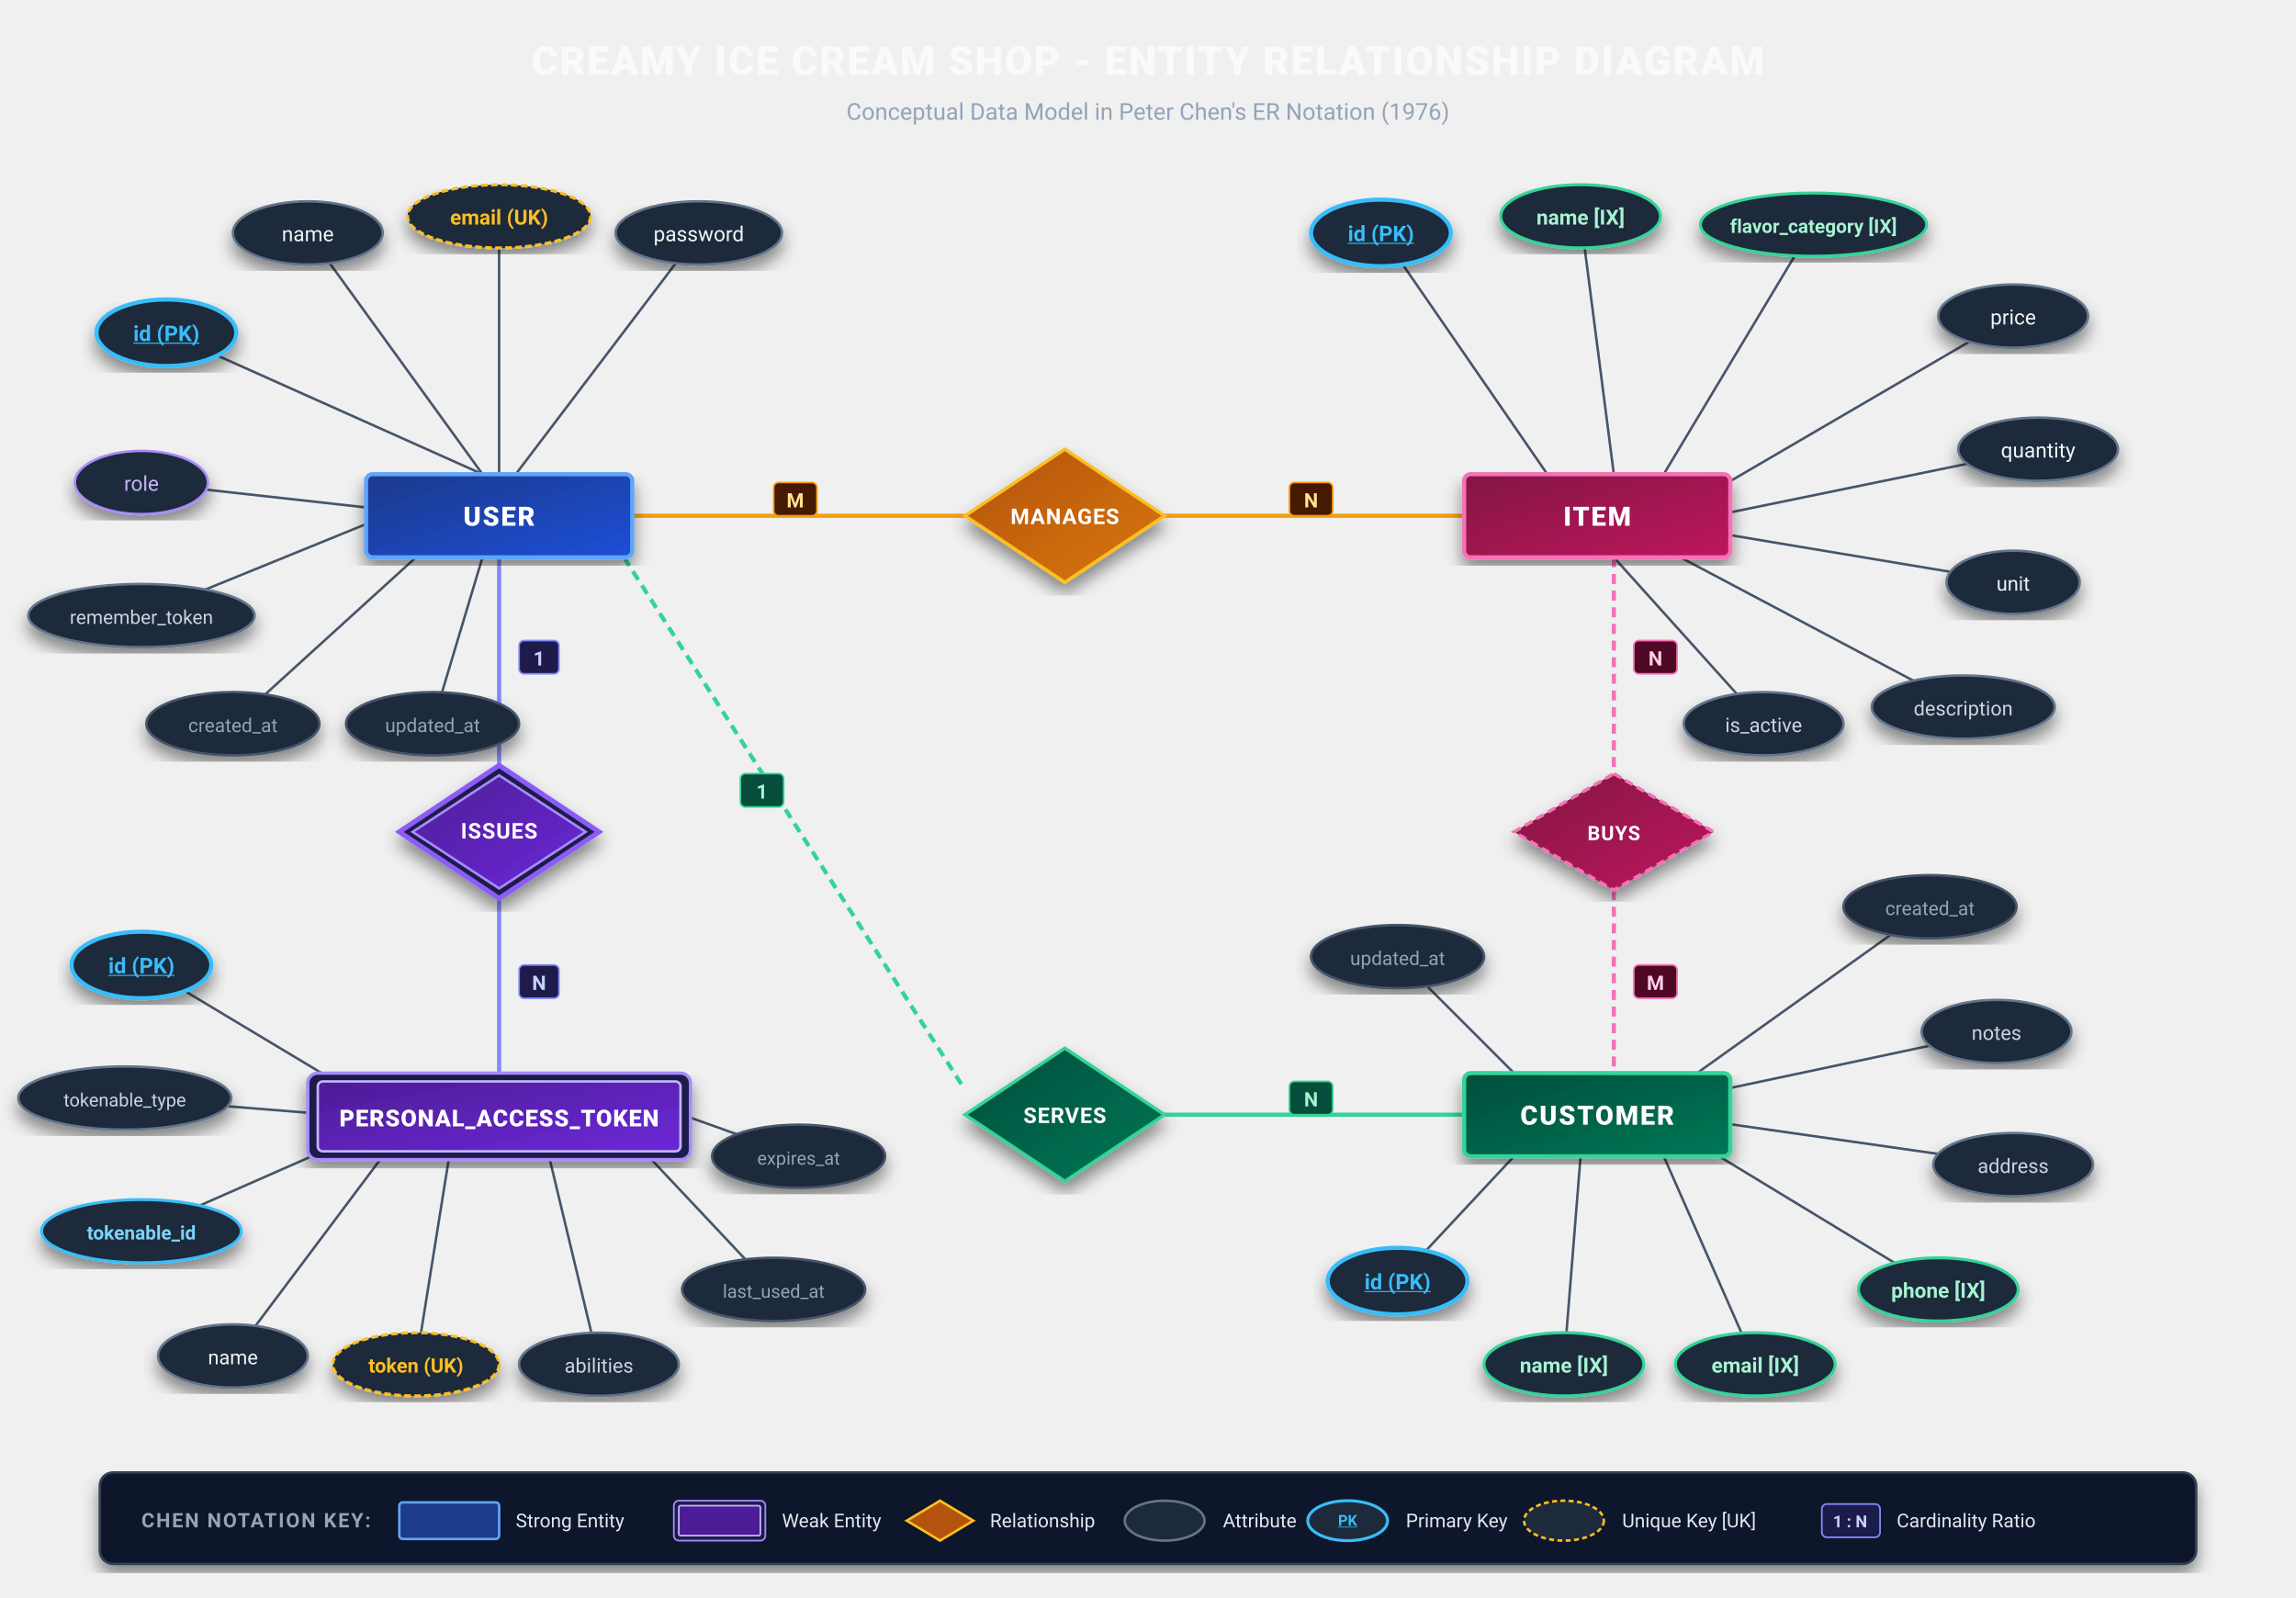
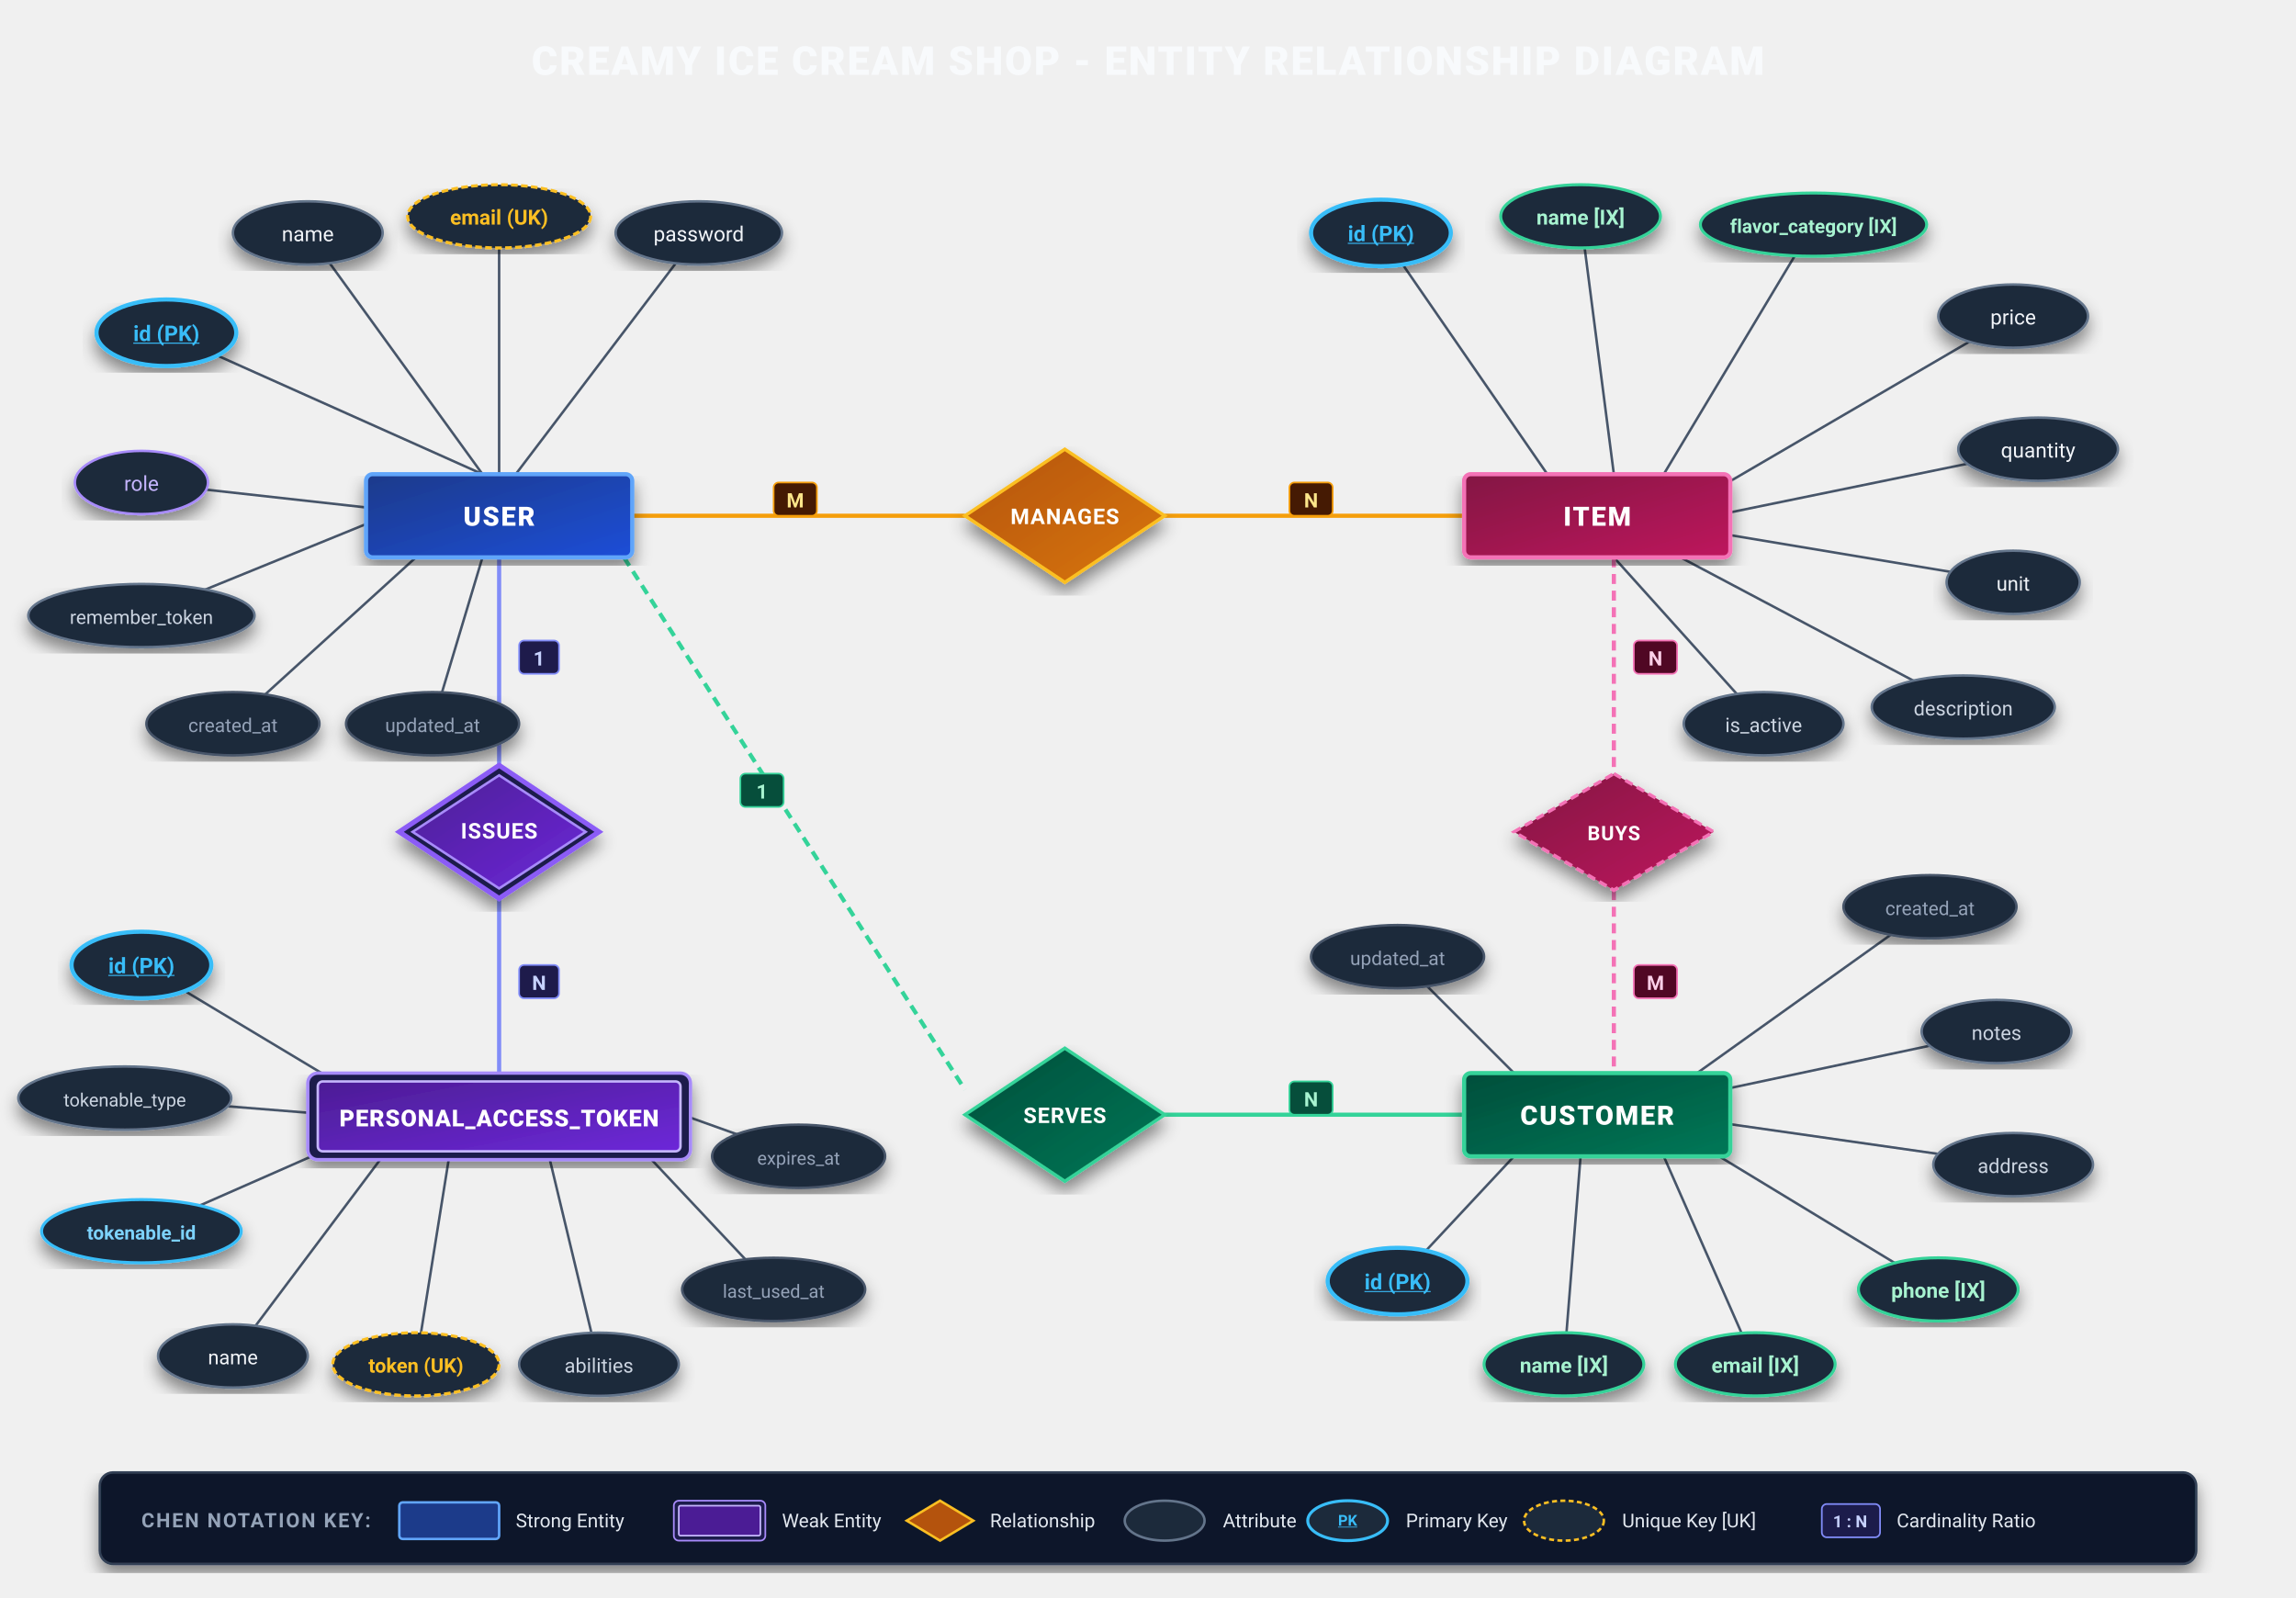
<svg xmlns="http://www.w3.org/2000/svg" viewBox="0 0 1380 960" width="1380" height="960" style="background-color: #0b1120; font-family: -apple-system, BlinkMacSystemFont, 'Segoe UI', Roboto, Helvetica, Arial, sans-serif;">
  <defs>
    <filter id="shadow" x="-10%" y="-10%" width="120%" height="120%">
      <feDropShadow dx="0" dy="6" stdDeviation="5" flood-color="#000000" flood-opacity="0.45" />
    </filter>
    <linearGradient id="userGrad" x1="0%" y1="0%" x2="100%" y2="100%">
      <stop offset="0%" stop-color="#1e3a8a" />
      <stop offset="100%" stop-color="#1d4ed8" />
    </linearGradient>
    <linearGradient id="tokenGrad" x1="0%" y1="0%" x2="100%" y2="100%">
      <stop offset="0%" stop-color="#4c1d95" />
      <stop offset="100%" stop-color="#6d28d9" />
    </linearGradient>
    <linearGradient id="itemGrad" x1="0%" y1="0%" x2="100%" y2="100%">
      <stop offset="0%" stop-color="#831843" />
      <stop offset="100%" stop-color="#be185d" />
    </linearGradient>
    <linearGradient id="customerGrad" x1="0%" y1="0%" x2="100%" y2="100%">
      <stop offset="0%" stop-color="#064e3b" />
      <stop offset="100%" stop-color="#047857" />
    </linearGradient>
    <linearGradient id="relGrad" x1="0%" y1="0%" x2="100%" y2="100%">
      <stop offset="0%" stop-color="#b45309" />
      <stop offset="100%" stop-color="#d97706" />
    </linearGradient>
    <linearGradient id="relPurpleGrad" x1="0%" y1="0%" x2="100%" y2="100%">
      <stop offset="0%" stop-color="#6d28d9" />
      <stop offset="100%" stop-color="#8b5cf6" />
    </linearGradient>
  </defs>
  <text x="690" y="45" text-anchor="middle" fill="#f8fafc" font-size="24" font-weight="800" letter-spacing="1">CREAMY ICE CREAM SHOP - ENTITY RELATIONSHIP DIAGRAM</text>
-   <text x="690" y="72" text-anchor="middle" fill="#94a3b8" font-size="14">Conceptual Data Model in Peter Chen's ER Notation (1976)</text>
  <g stroke="#475569" stroke-width="1.5">
    <line x1="290" y1="285" x2="100" y2="200" />
    <line x1="290" y1="285" x2="185" y2="140" />
    <line x1="300" y1="285" x2="300" y2="130" />
    <line x1="310" y1="285" x2="420" y2="140" />
    <line x1="220" y1="305" x2="85" y2="290" />
    <line x1="220" y1="315" x2="85" y2="370" />
    <line x1="250" y1="335" x2="140" y2="435" />
    <line x1="290" y1="335" x2="260" y2="435" />
    <line x1="210" y1="655" x2="85" y2="580" />
    <line x1="200" y1="670" x2="75" y2="660" />
    <line x1="210" y1="685" x2="85" y2="740" />
    <line x1="230" y1="695" x2="140" y2="815" />
    <line x1="270" y1="695" x2="250" y2="820" />
    <line x1="330" y1="695" x2="360" y2="820" />
    <line x1="385" y1="690" x2="465" y2="775" />
    <line x1="410" y1="670" x2="480" y2="695" />
    <line x1="930" y1="285" x2="830" y2="140" />
    <line x1="970" y1="285" x2="950" y2="130" />
    <line x1="1000" y1="285" x2="1090" y2="135" />
    <line x1="1030" y1="295" x2="1210" y2="190" />
    <line x1="1030" y1="310" x2="1225" y2="270" />
    <line x1="1030" y1="320" x2="1210" y2="350" />
    <line x1="1010" y1="335" x2="1180" y2="425" />
    <line x1="970" y1="335" x2="1060" y2="435" />
    <line x1="910" y1="695" x2="840" y2="770" />
    <line x1="950" y1="695" x2="940" y2="820" />
    <line x1="1000" y1="695" x2="1055" y2="820" />
    <line x1="1025" y1="690" x2="1165" y2="775" />
    <line x1="1035" y1="675" x2="1210" y2="700" />
    <line x1="1035" y1="655" x2="1200" y2="620" />
    <line x1="1020" y1="645" x2="1160" y2="545" />
    <line x1="910" y1="645" x2="840" y2="575" />
  </g>
  <line x1="300" y1="335" x2="300" y2="465" stroke="#818cf8" stroke-width="2.5" />
  <line x1="300" y1="535" x2="300" y2="645" stroke="#818cf8" stroke-width="2.5" />
  <rect x="312" y="385" width="24" height="20" rx="3" fill="#1e1b4b" stroke="#818cf8" stroke-width="1" />
  <text x="324" y="400" fill="#c7d2fe" font-size="12" font-weight="700" text-anchor="middle">1</text>
  <rect x="312" y="580" width="24" height="20" rx="3" fill="#1e1b4b" stroke="#818cf8" stroke-width="1" />
  <text x="324" y="595" fill="#c7d2fe" font-size="12" font-weight="700" text-anchor="middle">N</text>
  <line x1="380" y1="310" x2="580" y2="310" stroke="#f59e0b" stroke-width="2.5" />
  <line x1="700" y1="310" x2="880" y2="310" stroke="#f59e0b" stroke-width="2.5" />
  <rect x="465" y="290" width="26" height="20" rx="3" fill="#451a03" stroke="#f59e0b" stroke-width="1" />
  <text x="478" y="305" fill="#fde68a" font-size="12" font-weight="700" text-anchor="middle">M</text>
  <rect x="775" y="290" width="26" height="20" rx="3" fill="#451a03" stroke="#f59e0b" stroke-width="1" />
  <text x="788" y="305" fill="#fde68a" font-size="12" font-weight="700" text-anchor="middle">N</text>
  <line x1="375" y1="335" x2="580" y2="655" stroke="#34d399" stroke-width="2.5" stroke-dasharray="6,4" />
  <line x1="700" y1="670" x2="880" y2="670" stroke="#34d399" stroke-width="2.5" />
  <rect x="445" y="465" width="26" height="20" rx="3" fill="#064e3b" stroke="#34d399" stroke-width="1" />
  <text x="458" y="480" fill="#a7f3d0" font-size="12" font-weight="700" text-anchor="middle">1</text>
  <rect x="775" y="650" width="26" height="20" rx="3" fill="#064e3b" stroke="#34d399" stroke-width="1" />
  <text x="788" y="665" fill="#a7f3d0" font-size="12" font-weight="700" text-anchor="middle">N</text>
  <line x1="970" y1="335" x2="970" y2="465" stroke="#f472b6" stroke-width="2.5" stroke-dasharray="6,4" />
  <line x1="970" y1="535" x2="970" y2="645" stroke="#f472b6" stroke-width="2.5" stroke-dasharray="6,4" />
  <rect x="982" y="385" width="26" height="20" rx="3" fill="#500724" stroke="#f472b6" stroke-width="1" />
  <text x="995" y="400" fill="#fbcfe8" font-size="12" font-weight="700" text-anchor="middle">N</text>
  <rect x="982" y="580" width="26" height="20" rx="3" fill="#500724" stroke="#f472b6" stroke-width="1" />
  <text x="995" y="595" fill="#fbcfe8" font-size="12" font-weight="700" text-anchor="middle">M</text>
  <g filter="url(#shadow)">
    <polygon points="300,460 360,500 300,540 240,500" fill="#1e1b4b" stroke="#8b5cf6" stroke-width="3" />
    <polygon points="300,466 352,500 300,534 248,500" fill="url(#tokenGrad)" stroke="#a78bfa" stroke-width="1.5" />
    <text x="300" y="504" text-anchor="middle" fill="#ffffff" font-size="13" font-weight="700" letter-spacing="0.5">ISSUES</text>
  </g>
  <g filter="url(#shadow)">
    <polygon points="640,270 700,310 640,350 580,310" fill="url(#relGrad)" stroke="#fbbf24" stroke-width="2" />
    <text x="640" y="315" text-anchor="middle" fill="#ffffff" font-size="13" font-weight="700" letter-spacing="0.5">MANAGES</text>
  </g>
  <g filter="url(#shadow)">
    <polygon points="640,630 700,670 640,710 580,670" fill="url(#customerGrad)" stroke="#34d399" stroke-width="2" />
    <text x="640" y="675" text-anchor="middle" fill="#ffffff" font-size="13" font-weight="700" letter-spacing="0.5">SERVES</text>
  </g>
  <g filter="url(#shadow)">
    <polygon points="970,465 1030,500 970,535 910,500" fill="url(#itemGrad)" stroke="#f472b6" stroke-width="2" stroke-dasharray="5,3" />
    <text x="970" y="505" text-anchor="middle" fill="#ffffff" font-size="12" font-weight="700" letter-spacing="0.5">BUYS</text>
  </g>
  <g filter="url(#shadow)">
    <rect x="220" y="285" width="160" height="50" rx="4" fill="url(#userGrad)" stroke="#60a5fa" stroke-width="2.5" />
    <text x="300" y="316" text-anchor="middle" fill="#ffffff" font-size="16" font-weight="800" letter-spacing="1">USER</text>
  </g>
  <g filter="url(#shadow)">
    <rect x="185" y="645" width="230" height="52" rx="6" fill="#1e1b4b" stroke="#a78bfa" stroke-width="2" />
    <rect x="191" y="650" width="218" height="42" rx="3" fill="url(#tokenGrad)" stroke="#c4b5fd" stroke-width="1.5" />
    <text x="300" y="677" text-anchor="middle" fill="#ffffff" font-size="14" font-weight="800" letter-spacing="0.5">PERSONAL_ACCESS_TOKEN</text>
  </g>
  <g filter="url(#shadow)">
    <rect x="880" y="285" width="160" height="50" rx="4" fill="url(#itemGrad)" stroke="#f472b6" stroke-width="2.5" />
    <text x="960" y="316" text-anchor="middle" fill="#ffffff" font-size="16" font-weight="800" letter-spacing="1">ITEM</text>
  </g>
  <g filter="url(#shadow)">
    <rect x="880" y="645" width="160" height="50" rx="4" fill="url(#customerGrad)" stroke="#34d399" stroke-width="2.5" />
    <text x="960" y="676" text-anchor="middle" fill="#ffffff" font-size="16" font-weight="800" letter-spacing="1">CUSTOMER</text>
  </g>
  <g filter="url(#shadow)">
    <ellipse cx="100" cy="200" rx="42" ry="20" fill="#1e293b" stroke="#38bdf8" stroke-width="2.5" />
    <text x="100" y="205" text-anchor="middle" fill="#38bdf8" font-size="13" font-weight="700" text-decoration="underline">id (PK)</text>
  </g>
  <g filter="url(#shadow)">
    <ellipse cx="185" cy="140" rx="45" ry="19" fill="#1e293b" stroke="#64748b" stroke-width="1.5" />
    <text x="185" y="145" text-anchor="middle" fill="#f1f5f9" font-size="12.5">name</text>
  </g>
  <g filter="url(#shadow)">
    <ellipse cx="300" cy="130" rx="55" ry="19" fill="#1e293b" stroke="#fbbf24" stroke-width="1.8" stroke-dasharray="4,2" />
    <text x="300" y="135" text-anchor="middle" fill="#fbbf24" font-size="12.5" font-weight="600">email (UK)</text>
  </g>
  <g filter="url(#shadow)">
    <ellipse cx="420" cy="140" rx="50" ry="19" fill="#1e293b" stroke="#64748b" stroke-width="1.5" />
    <text x="420" y="145" text-anchor="middle" fill="#f1f5f9" font-size="12.5">password</text>
  </g>
  <g filter="url(#shadow)">
    <ellipse cx="85" cy="290" rx="40" ry="19" fill="#1e293b" stroke="#a78bfa" stroke-width="1.5" />
    <text x="85" y="295" text-anchor="middle" fill="#c4b5fd" font-size="12.5">role</text>
  </g>
  <g filter="url(#shadow)">
    <ellipse cx="85" cy="370" rx="68" ry="19" fill="#1e293b" stroke="#64748b" stroke-width="1.5" />
    <text x="85" y="375" text-anchor="middle" fill="#cbd5e1" font-size="11.5">remember_token</text>
  </g>
  <g filter="url(#shadow)">
    <ellipse cx="140" cy="435" rx="52" ry="19" fill="#1e293b" stroke="#475569" stroke-width="1.5" />
    <text x="140" y="440" text-anchor="middle" fill="#94a3b8" font-size="11.5">created_at</text>
  </g>
  <g filter="url(#shadow)">
    <ellipse cx="260" cy="435" rx="52" ry="19" fill="#1e293b" stroke="#475569" stroke-width="1.5" />
    <text x="260" y="440" text-anchor="middle" fill="#94a3b8" font-size="11.5">updated_at</text>
  </g>
  <g filter="url(#shadow)">
    <ellipse cx="85" cy="580" rx="42" ry="20" fill="#1e293b" stroke="#38bdf8" stroke-width="2.5" />
    <text x="85" y="585" text-anchor="middle" fill="#38bdf8" font-size="13" font-weight="700" text-decoration="underline">id (PK)</text>
  </g>
  <g filter="url(#shadow)">
    <ellipse cx="75" cy="660" rx="64" ry="19" fill="#1e293b" stroke="#64748b" stroke-width="1.5" />
    <text x="75" y="665" text-anchor="middle" fill="#cbd5e1" font-size="11">tokenable_type</text>
  </g>
  <g filter="url(#shadow)">
    <ellipse cx="85" cy="740" rx="60" ry="19" fill="#1e293b" stroke="#38bdf8" stroke-width="1.8" />
    <text x="85" y="745" text-anchor="middle" fill="#7dd3fc" font-size="11.5" font-weight="600">tokenable_id</text>
  </g>
  <g filter="url(#shadow)">
    <ellipse cx="140" cy="815" rx="45" ry="19" fill="#1e293b" stroke="#64748b" stroke-width="1.5" />
    <text x="140" y="820" text-anchor="middle" fill="#f1f5f9" font-size="12">name</text>
  </g>
  <g filter="url(#shadow)">
    <ellipse cx="250" cy="820" rx="50" ry="19" fill="#1e293b" stroke="#fbbf24" stroke-width="1.8" stroke-dasharray="4,2" />
    <text x="250" y="825" text-anchor="middle" fill="#fbbf24" font-size="12" font-weight="600">token (UK)</text>
  </g>
  <g filter="url(#shadow)">
    <ellipse cx="360" cy="820" rx="48" ry="19" fill="#1e293b" stroke="#64748b" stroke-width="1.5" />
    <text x="360" y="825" text-anchor="middle" fill="#cbd5e1" font-size="12">abilities</text>
  </g>
  <g filter="url(#shadow)">
    <ellipse cx="465" cy="775" rx="55" ry="19" fill="#1e293b" stroke="#475569" stroke-width="1.5" />
    <text x="465" y="780" text-anchor="middle" fill="#94a3b8" font-size="11">last_used_at</text>
  </g>
  <g filter="url(#shadow)">
    <ellipse cx="480" cy="695" rx="52" ry="19" fill="#1e293b" stroke="#475569" stroke-width="1.5" />
    <text x="480" y="700" text-anchor="middle" fill="#94a3b8" font-size="11">expires_at</text>
  </g>
  <g filter="url(#shadow)">
    <ellipse cx="830" cy="140" rx="42" ry="20" fill="#1e293b" stroke="#38bdf8" stroke-width="2.5" />
    <text x="830" y="145" text-anchor="middle" fill="#38bdf8" font-size="13" font-weight="700" text-decoration="underline">id (PK)</text>
  </g>
  <g filter="url(#shadow)">
    <ellipse cx="950" cy="130" rx="48" ry="19" fill="#1e293b" stroke="#34d399" stroke-width="1.8" />
    <text x="950" y="135" text-anchor="middle" fill="#a7f3d0" font-size="12.5" font-weight="600">name [IX]</text>
  </g>
  <g filter="url(#shadow)">
    <ellipse cx="1090" cy="135" rx="68" ry="19" fill="#1e293b" stroke="#34d399" stroke-width="1.8" />
    <text x="1090" y="140" text-anchor="middle" fill="#a7f3d0" font-size="11.5" font-weight="600">flavor_category [IX]</text>
  </g>
  <g filter="url(#shadow)">
    <ellipse cx="1210" cy="190" rx="45" ry="19" fill="#1e293b" stroke="#64748b" stroke-width="1.5" />
    <text x="1210" y="195" text-anchor="middle" fill="#f1f5f9" font-size="12.5">price</text>
  </g>
  <g filter="url(#shadow)">
    <ellipse cx="1225" cy="270" rx="48" ry="19" fill="#1e293b" stroke="#64748b" stroke-width="1.5" />
    <text x="1225" y="275" text-anchor="middle" fill="#f1f5f9" font-size="12.5">quantity</text>
  </g>
  <g filter="url(#shadow)">
    <ellipse cx="1210" cy="350" rx="40" ry="19" fill="#1e293b" stroke="#64748b" stroke-width="1.5" />
    <text x="1210" y="355" text-anchor="middle" fill="#f1f5f9" font-size="12">unit</text>
  </g>
  <g filter="url(#shadow)">
    <ellipse cx="1180" cy="425" rx="55" ry="19" fill="#1e293b" stroke="#64748b" stroke-width="1.5" />
    <text x="1180" y="430" text-anchor="middle" fill="#cbd5e1" font-size="12">description</text>
  </g>
  <g filter="url(#shadow)">
    <ellipse cx="1060" cy="435" rx="48" ry="19" fill="#1e293b" stroke="#64748b" stroke-width="1.5" />
    <text x="1060" y="440" text-anchor="middle" fill="#cbd5e1" font-size="12">is_active</text>
  </g>
  <g filter="url(#shadow)">
    <ellipse cx="840" cy="770" rx="42" ry="20" fill="#1e293b" stroke="#38bdf8" stroke-width="2.5" />
    <text x="840" y="775" text-anchor="middle" fill="#38bdf8" font-size="13" font-weight="700" text-decoration="underline">id (PK)</text>
  </g>
  <g filter="url(#shadow)">
    <ellipse cx="940" cy="820" rx="48" ry="19" fill="#1e293b" stroke="#34d399" stroke-width="1.8" />
    <text x="940" y="825" text-anchor="middle" fill="#a7f3d0" font-size="12.5" font-weight="600">name [IX]</text>
  </g>
  <g filter="url(#shadow)">
    <ellipse cx="1055" cy="820" rx="48" ry="19" fill="#1e293b" stroke="#34d399" stroke-width="1.8" />
    <text x="1055" y="825" text-anchor="middle" fill="#a7f3d0" font-size="12.5" font-weight="600">email [IX]</text>
  </g>
  <g filter="url(#shadow)">
    <ellipse cx="1165" cy="775" rx="48" ry="19" fill="#1e293b" stroke="#34d399" stroke-width="1.8" />
    <text x="1165" y="780" text-anchor="middle" fill="#a7f3d0" font-size="12.5" font-weight="600">phone [IX]</text>
  </g>
  <g filter="url(#shadow)">
    <ellipse cx="1210" cy="700" rx="48" ry="19" fill="#1e293b" stroke="#64748b" stroke-width="1.5" />
    <text x="1210" y="705" text-anchor="middle" fill="#cbd5e1" font-size="12">address</text>
  </g>
  <g filter="url(#shadow)">
    <ellipse cx="1200" cy="620" rx="45" ry="19" fill="#1e293b" stroke="#64748b" stroke-width="1.5" />
    <text x="1200" y="625" text-anchor="middle" fill="#cbd5e1" font-size="12">notes</text>
  </g>
  <g filter="url(#shadow)">
    <ellipse cx="1160" cy="545" rx="52" ry="19" fill="#1e293b" stroke="#475569" stroke-width="1.5" />
    <text x="1160" y="550" text-anchor="middle" fill="#94a3b8" font-size="11.5">created_at</text>
  </g>
  <g filter="url(#shadow)">
    <ellipse cx="840" cy="575" rx="52" ry="19" fill="#1e293b" stroke="#475569" stroke-width="1.5" />
    <text x="840" y="580" text-anchor="middle" fill="#94a3b8" font-size="11.5">updated_at</text>
  </g>
  <g transform="translate(60, 885)" filter="url(#shadow)">
    <rect width="1260" height="55" rx="8" fill="#0f172a" stroke="#334155" stroke-width="1.5" />
    <text x="25" y="33" fill="#94a3b8" font-size="12" font-weight="700" letter-spacing="1">CHEN NOTATION KEY:</text>
    <rect x="180" y="18" width="60" height="22" rx="2" fill="#1e3a8a" stroke="#60a5fa" stroke-width="1.5" />
    <text x="250" y="33" fill="#e2e8f0" font-size="11.5">Strong Entity</text>
    <rect x="345" y="17" width="55" height="24" rx="3" fill="#1e1b4b" stroke="#a78bfa" stroke-width="1" />
    <rect x="348" y="20" width="49" height="18" rx="1" fill="#4c1d95" stroke="#c4b5fd" stroke-width="1" />
    <text x="410" y="33" fill="#e2e8f0" font-size="11.5">Weak Entity</text>
    <polygon points="505,17 525,29 505,41 485,29" fill="#b45309" stroke="#fbbf24" stroke-width="1.5" />
    <text x="535" y="33" fill="#e2e8f0" font-size="11.5">Relationship</text>
    <ellipse cx="640" cy="29" rx="24" ry="12" fill="#1e293b" stroke="#64748b" stroke-width="1.5" />
    <text x="675" y="33" fill="#e2e8f0" font-size="11.5">Attribute</text>
    <ellipse cx="750" cy="29" rx="24" ry="12" fill="#1e293b" stroke="#38bdf8" stroke-width="1.8" />
    <text x="750" y="32" text-anchor="middle" fill="#38bdf8" font-size="9" font-weight="700" text-decoration="underline">PK</text>
    <text x="785" y="33" fill="#e2e8f0" font-size="11.5">Primary Key</text>
    <ellipse cx="880" cy="29" rx="24" ry="12" fill="#1e293b" stroke="#fbbf24" stroke-width="1.5" stroke-dasharray="3,2" />
    <text x="915" y="33" fill="#e2e8f0" font-size="11.5">Unique Key [UK]</text>
    <rect x="1035" y="19" width="35" height="20" rx="3" fill="#1e1b4b" stroke="#818cf8" stroke-width="1" />
    <text x="1052" y="33" fill="#c7d2fe" font-size="10" font-weight="700" text-anchor="middle">1 : N</text>
    <text x="1080" y="33" fill="#e2e8f0" font-size="11.5">Cardinality Ratio</text>
  </g>
</svg>
